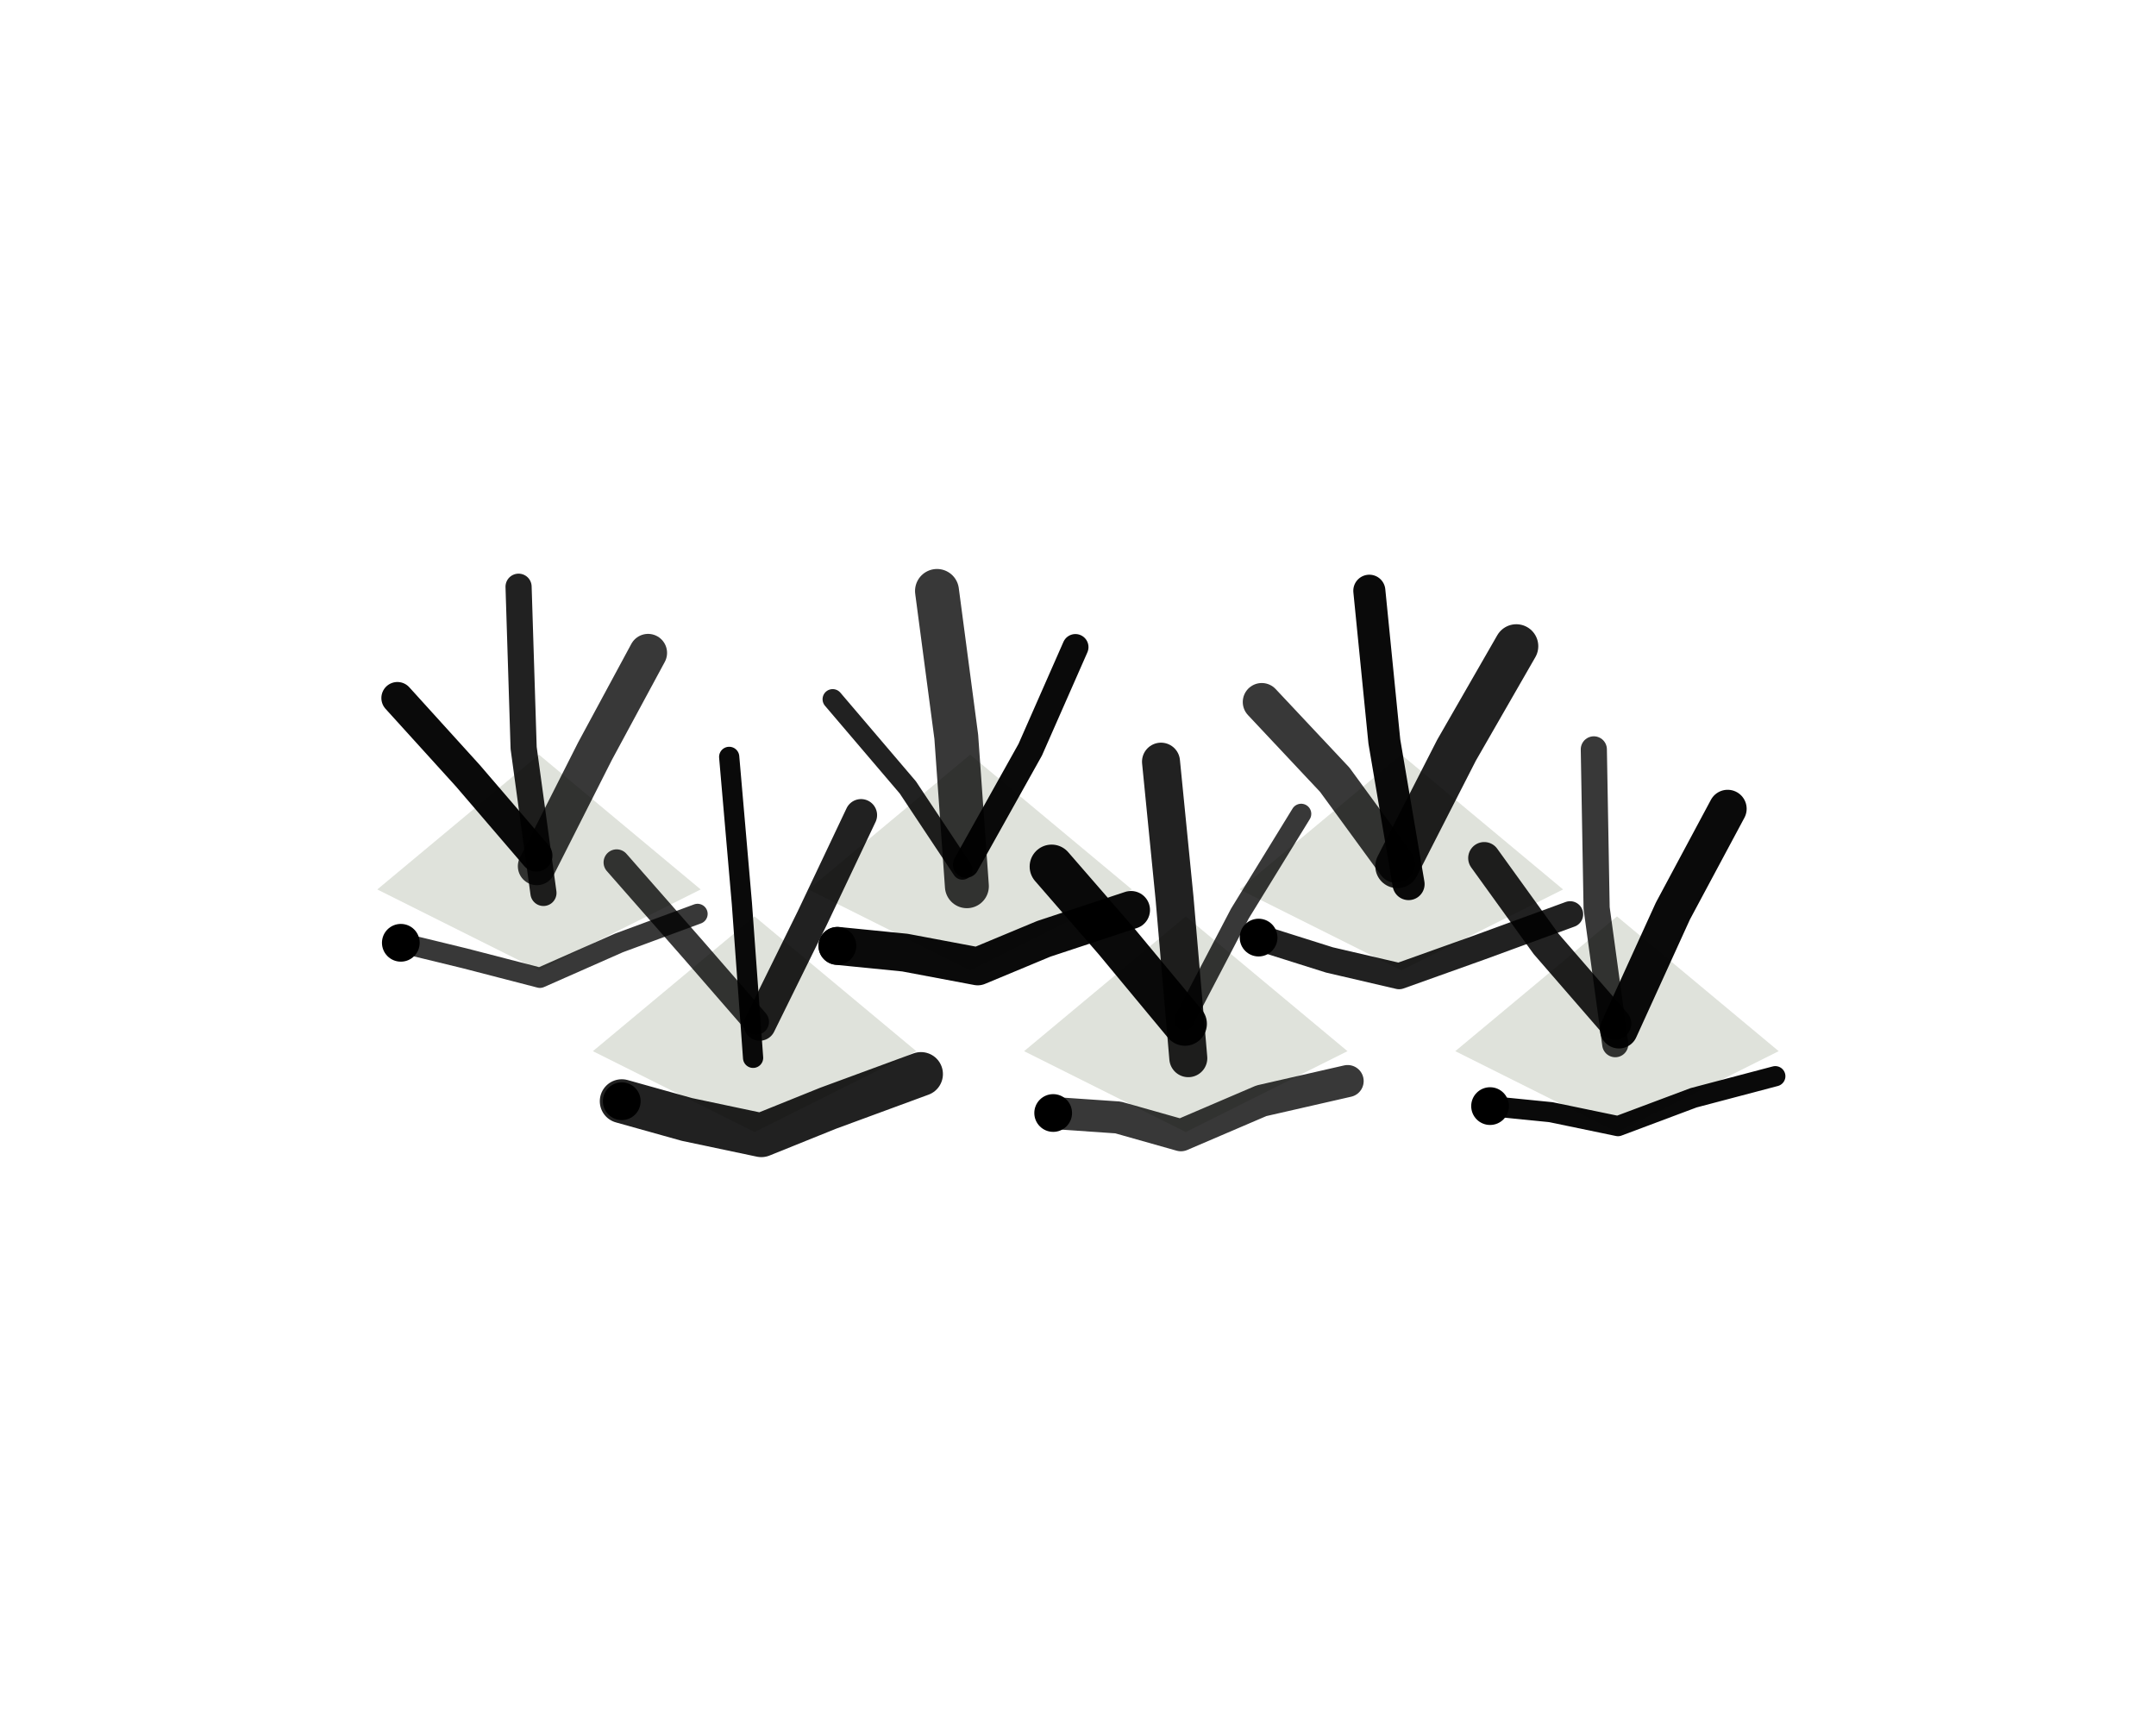
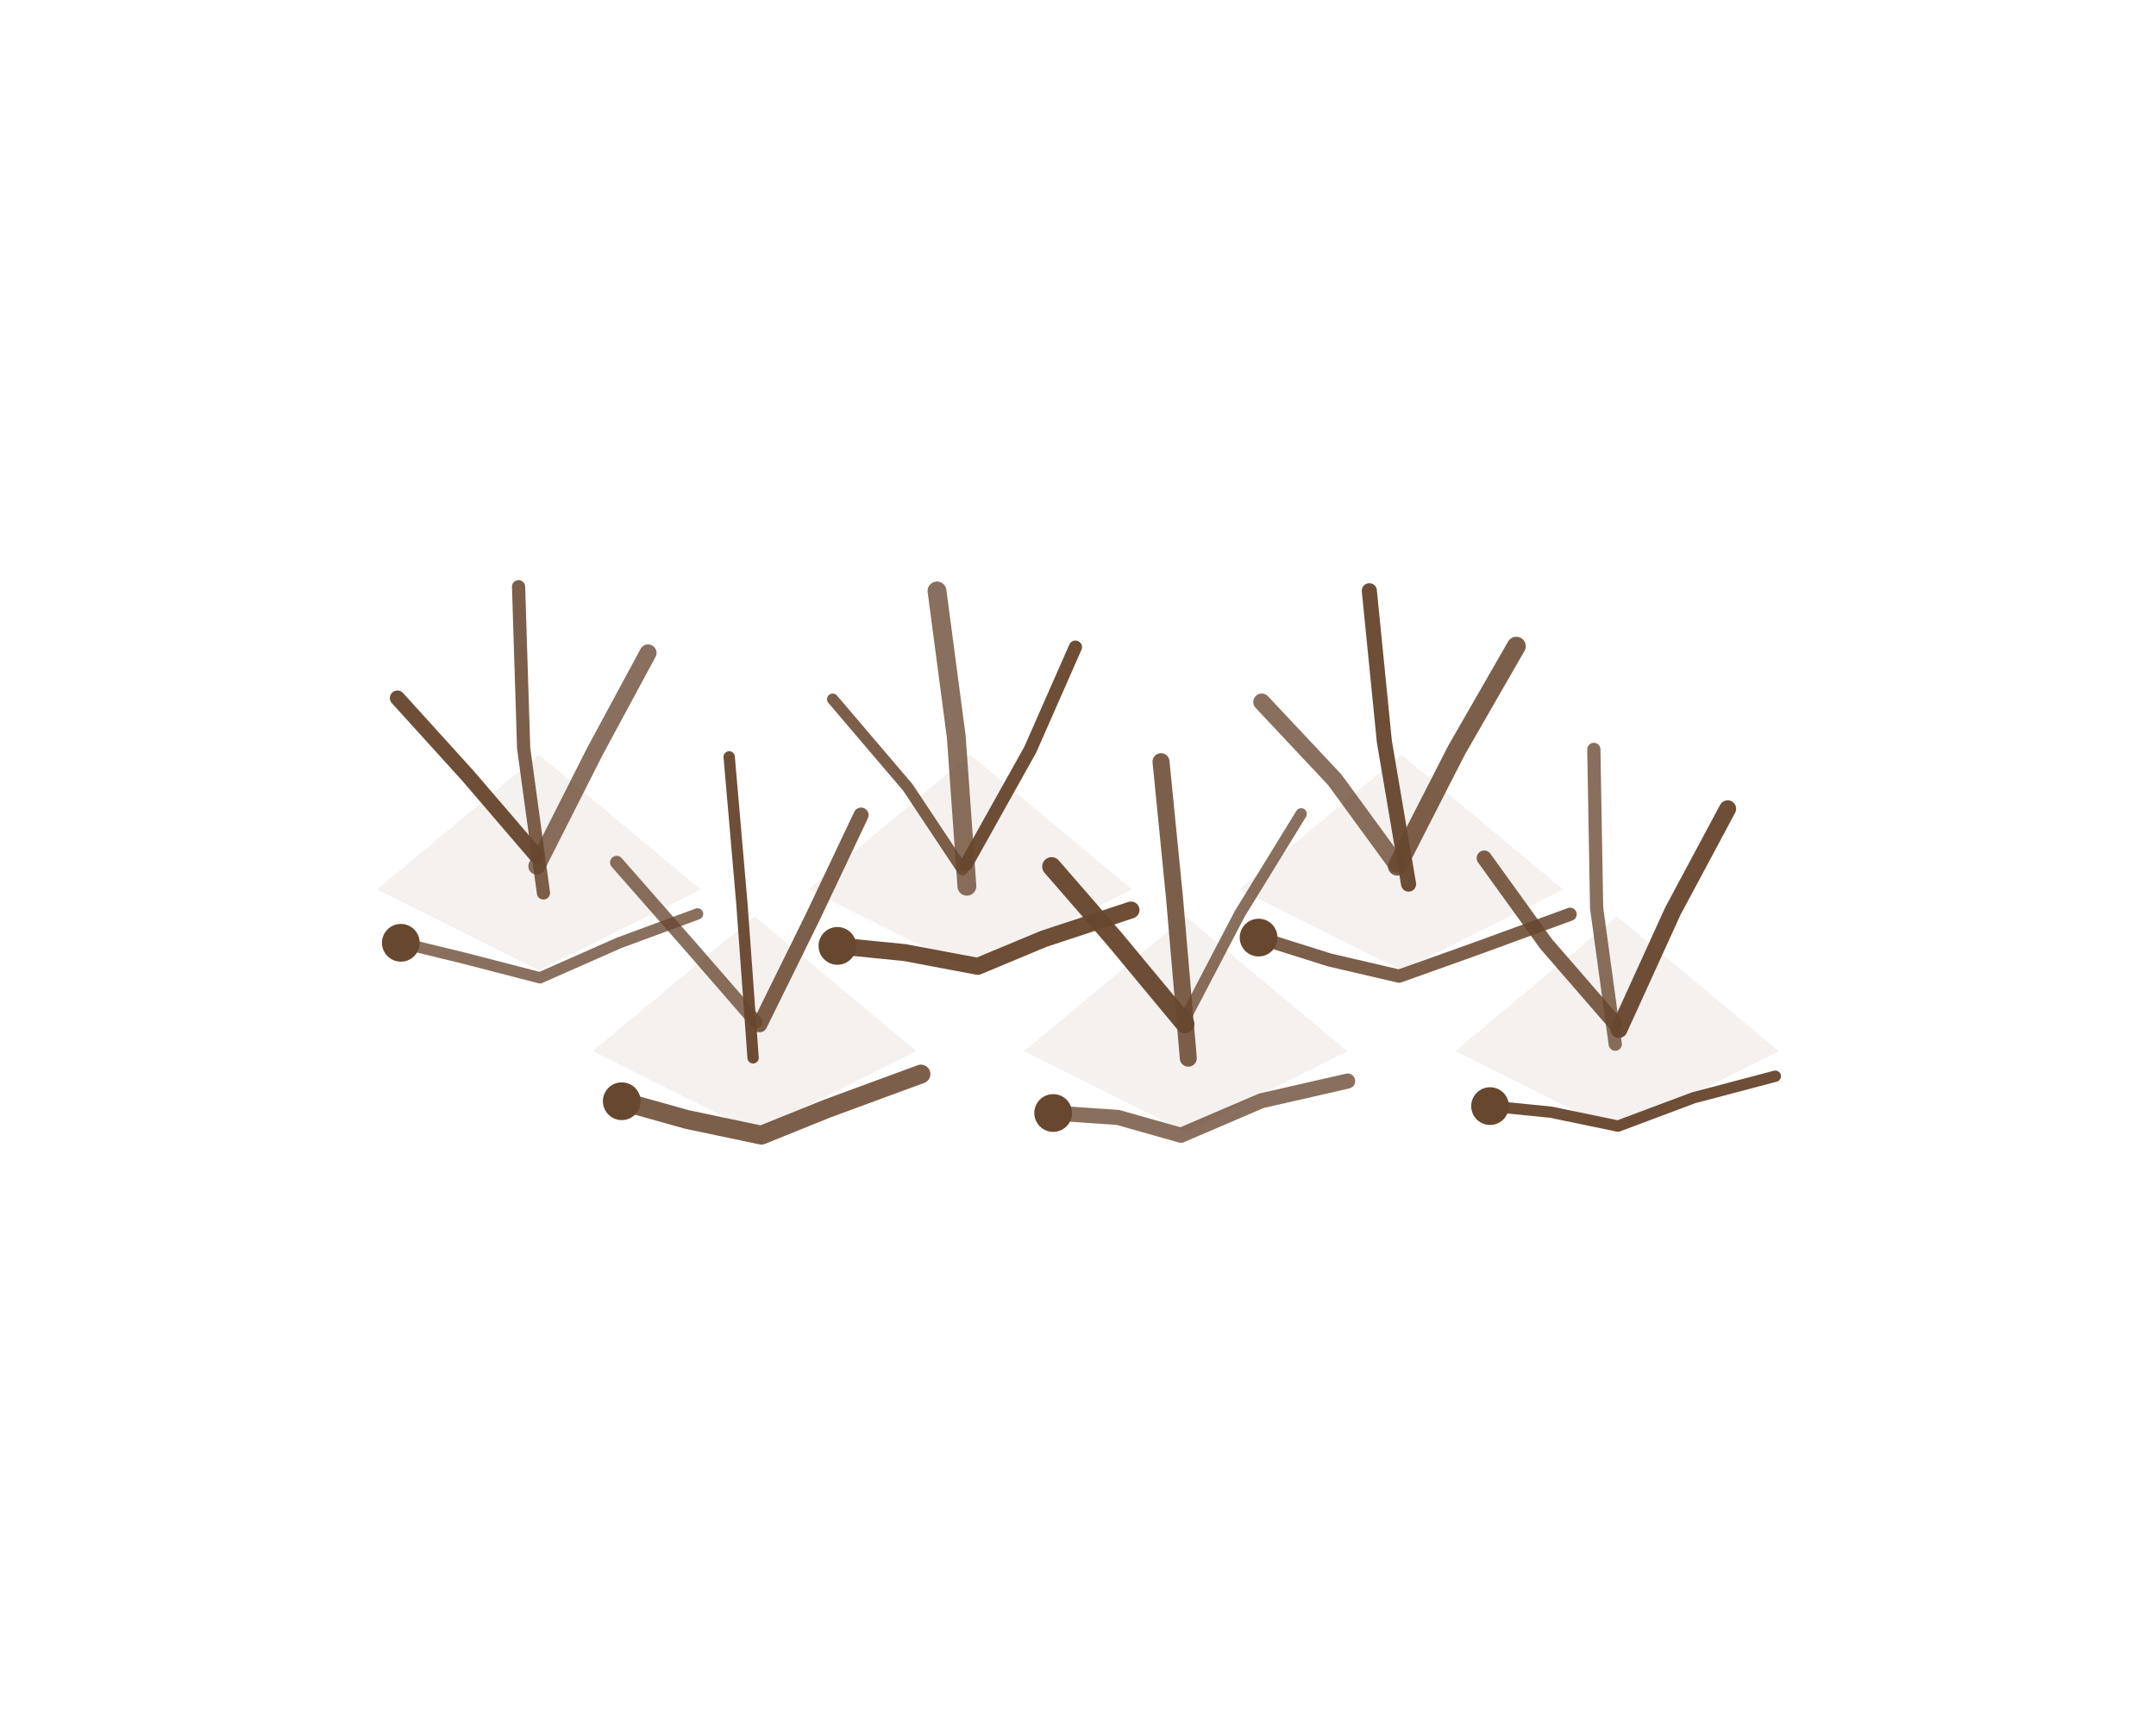
- <svg xmlns="http://www.w3.org/2000/svg" viewBox="-40 -32 80 64" fill="none" stroke="currentColor" stroke-linecap="round" stroke-linejoin="round">
-   <path d="M-26 1 L-20 -4 L-14 1 L-20 4Z" fill="#7b886a" fill-opacity="0.24" stroke="none" />
-   <path d="M-18 7 L-12 2 L-6 7 L-12 10Z" fill="#7b886a" fill-opacity="0.24" stroke="none" />
-   <path d="M-10 1 L-4 -4 L2 1 L-4 4Z" fill="#7b886a" fill-opacity="0.24" stroke="none" />
-   <path d="M-2 7 L4 2 L10 7 L4 10Z" fill="#7b886a" fill-opacity="0.24" stroke="none" />
-   <path d="M6 1 L12 -4 L18 1 L12 4Z" fill="#7b886a" fill-opacity="0.24" stroke="none" />
-   <path d="M14 7 L20 2 L26 7 L20 10Z" fill="#7b886a" fill-opacity="0.24" stroke="none" />
-   <path d="M-25.127 2.979 L-22.759 3.555 L-19.965 4.278 L-17.029 2.982 L-14.117 1.907" stroke-width="0.75" opacity="0.78" />
-   <circle cx="-25.127" cy="2.979" r=".7" fill="currentColor" stroke="none" />
-   <path d="M-19.835 1.129 L-20.57 -4.249 L-20.758 -10.232" stroke-width="0.97" opacity="0.87" />
-   <path d="M-20.096 -0.256 L-22.64 -3.22 L-25.254 -6.102" stroke-width="1.19" opacity="0.96" />
-   <path d="M-20.08 0.137 L-17.923 -4.128 L-15.953 -7.777" stroke-width="1.41" opacity="0.78" />
-   <path d="M-16.929 8.857 L-14.509 9.534 L-11.75 10.116 L-9.275 9.118 L-5.827 7.849" stroke-width="1.63" opacity="0.87" />
-   <circle cx="-16.929" cy="8.857" r=".7" fill="currentColor" stroke="none" />
-   <path d="M-12.056 7.247 L-12.471 1.532 L-12.943 -3.919" stroke-width="0.75" opacity="0.96" />
-   <path d="M-11.95 5.911 L-14.256 3.258 L-17.119 -0.003" stroke-width="0.97" opacity="0.78" />
-   <path d="M-11.811 6.018 L-9.861 2.062 L-8.05 -1.758" stroke-width="1.19" opacity="0.87" />
-   <path d="M-8.927 3.094 L-6.424 3.343 L-3.72 3.852 L-1.268 2.831 L1.967 1.762" stroke-width="1.41" opacity="0.96" />
-   <circle cx="-8.927" cy="3.094" r=".7" fill="currentColor" stroke="none" />
-   <path d="M-4.123 0.88 L-4.517 -4.667 L-5.232 -10.075" stroke-width="1.63" opacity="0.78" />
-   <path d="M-4.288 0.263 L-6.315 -2.787 L-9.103 -6.058" stroke-width="0.75" opacity="0.87" />
-   <path d="M-4.157 0.082 L-1.772 -4.185 L-0.096 -7.991" stroke-width="0.97" opacity="0.96" />
-   <path d="M-0.921 9.294 L1.485 9.459 L3.819 10.119 L6.805 8.84 L10.005 8.109" stroke-width="1.19" opacity="0.78" />
-   <circle cx="-0.921" cy="9.294" r=".7" fill="currentColor" stroke="none" />
-   <path d="M4.093 7.26 L3.582 1.321 L3.08 -3.741" stroke-width="1.41" opacity="0.87" />
-   <path d="M3.968 5.984 L1.385 2.873 L-0.979 0.151" stroke-width="1.63" opacity="0.96" />
-   <path d="M3.944 5.842 L6.006 1.896 L8.281 -1.805" stroke-width="0.75" opacity="0.78" />
-   <path d="M6.701 2.786 L9.329 3.615 L11.915 4.217 L14.88 3.158 L18.26 1.921" stroke-width="0.97" opacity="0.87" />
-   <circle cx="6.701" cy="2.786" r=".7" fill="currentColor" stroke="none" />
-   <path d="M12.266 0.801 L11.367 -4.491 L10.81 -10.083" stroke-width="1.19" opacity="0.96" />
-   <path d="M11.808 0.053 L9.527 -3.07 L6.819 -5.954" stroke-width="1.41" opacity="0.78" />
-   <path d="M11.847 0.136 L14.044 -4.163 L16.264 -8.025" stroke-width="1.63" opacity="0.87" />
-   <path d="M15.29 9.038 L17.551 9.264 L20.037 9.78 L22.842 8.729 L25.874 7.929" stroke-width="0.75" opacity="0.96" />
-   <circle cx="15.29" cy="9.038" r=".7" fill="currentColor" stroke="none" />
-   <path d="M19.935 6.74 L19.244 1.692 L19.14 -4.197" stroke-width="0.97" opacity="0.78" />
-   <path d="M19.934 5.976 L17.374 3.026 L15.073 -0.164" stroke-width="1.19" opacity="0.87" />
-   <path d="M20.072 6.195 L22.073 1.803 L24.106 -1.993" stroke-width="1.41" opacity="0.96" />
+ <svg xmlns="http://www.w3.org/2000/svg" viewBox="-40 -32 80 64" fill="none" stroke="#68472f" stroke-linecap="round" stroke-linejoin="round">
+   <path d="M-26 1 L-20 -4 L-14 1 L-20 4Z" fill="#68472f" fill-opacity="0.077" stroke="none" />
+   <path d="M-18 7 L-12 2 L-6 7 L-12 10Z" fill="#68472f" fill-opacity="0.077" stroke="none" />
+   <path d="M-10 1 L-4 -4 L2 1 L-4 4Z" fill="#68472f" fill-opacity="0.077" stroke="none" />
+   <path d="M-2 7 L4 2 L10 7 L4 10Z" fill="#68472f" fill-opacity="0.077" stroke="none" />
+   <path d="M6 1 L12 -4 L18 1 L12 4Z" fill="#68472f" fill-opacity="0.077" stroke="none" />
+   <path d="M14 7 L20 2 L26 7 L20 10Z" fill="#68472f" fill-opacity="0.077" stroke="none" />
+   <path d="M-25.127 2.979 L-22.759 3.555 L-19.965 4.278 L-17.029 2.982 L-14.117 1.907" stroke-width="0.42" opacity="0.78" />
+   <circle cx="-25.127" cy="2.979" r=".7" fill="#68472f" stroke="none" />
+   <path d="M-19.835 1.129 L-20.57 -4.249 L-20.758 -10.232" stroke-width="0.49" opacity="0.87" />
+   <path d="M-20.096 -0.256 L-22.64 -3.22 L-25.254 -6.102" stroke-width="0.56" opacity="0.96" />
+   <path d="M-20.08 0.137 L-17.923 -4.128 L-15.953 -7.777" stroke-width="0.63" opacity="0.78" />
+   <path d="M-16.929 8.857 L-14.509 9.534 L-11.75 10.116 L-9.275 9.118 L-5.827 7.849" stroke-width="0.70" opacity="0.87" />
+   <circle cx="-16.929" cy="8.857" r=".7" fill="#68472f" stroke="none" />
+   <path d="M-12.056 7.247 L-12.471 1.532 L-12.943 -3.919" stroke-width="0.42" opacity="0.96" />
+   <path d="M-11.95 5.911 L-14.256 3.258 L-17.119 -0.003" stroke-width="0.49" opacity="0.78" />
+   <path d="M-11.811 6.018 L-9.861 2.062 L-8.05 -1.758" stroke-width="0.56" opacity="0.87" />
+   <path d="M-8.927 3.094 L-6.424 3.343 L-3.72 3.852 L-1.268 2.831 L1.967 1.762" stroke-width="0.63" opacity="0.96" />
+   <circle cx="-8.927" cy="3.094" r=".7" fill="#68472f" stroke="none" />
+   <path d="M-4.123 0.88 L-4.517 -4.667 L-5.232 -10.075" stroke-width="0.70" opacity="0.78" />
+   <path d="M-4.288 0.263 L-6.315 -2.787 L-9.103 -6.058" stroke-width="0.42" opacity="0.87" />
+   <path d="M-4.157 0.082 L-1.772 -4.185 L-0.096 -7.991" stroke-width="0.49" opacity="0.96" />
+   <path d="M-0.921 9.294 L1.485 9.459 L3.819 10.119 L6.805 8.84 L10.005 8.109" stroke-width="0.56" opacity="0.78" />
+   <circle cx="-0.921" cy="9.294" r=".7" fill="#68472f" stroke="none" />
+   <path d="M4.093 7.26 L3.582 1.321 L3.08 -3.741" stroke-width="0.63" opacity="0.87" />
+   <path d="M3.968 5.984 L1.385 2.873 L-0.979 0.151" stroke-width="0.70" opacity="0.96" />
+   <path d="M3.944 5.842 L6.006 1.896 L8.281 -1.805" stroke-width="0.42" opacity="0.78" />
+   <path d="M6.701 2.786 L9.329 3.615 L11.915 4.217 L14.88 3.158 L18.26 1.921" stroke-width="0.49" opacity="0.87" />
+   <circle cx="6.701" cy="2.786" r=".7" fill="#68472f" stroke="none" />
+   <path d="M12.266 0.801 L11.367 -4.491 L10.81 -10.083" stroke-width="0.56" opacity="0.96" />
+   <path d="M11.808 0.053 L9.527 -3.07 L6.819 -5.954" stroke-width="0.63" opacity="0.78" />
+   <path d="M11.847 0.136 L14.044 -4.163 L16.264 -8.025" stroke-width="0.70" opacity="0.87" />
+   <path d="M15.29 9.038 L17.551 9.264 L20.037 9.78 L22.842 8.729 L25.874 7.929" stroke-width="0.42" opacity="0.96" />
+   <circle cx="15.29" cy="9.038" r=".7" fill="#68472f" stroke="none" />
+   <path d="M19.935 6.74 L19.244 1.692 L19.14 -4.197" stroke-width="0.49" opacity="0.78" />
+   <path d="M19.934 5.976 L17.374 3.026 L15.073 -0.164" stroke-width="0.56" opacity="0.87" />
+   <path d="M20.072 6.195 L22.073 1.803 L24.106 -1.993" stroke-width="0.63" opacity="0.96" />
</svg>
